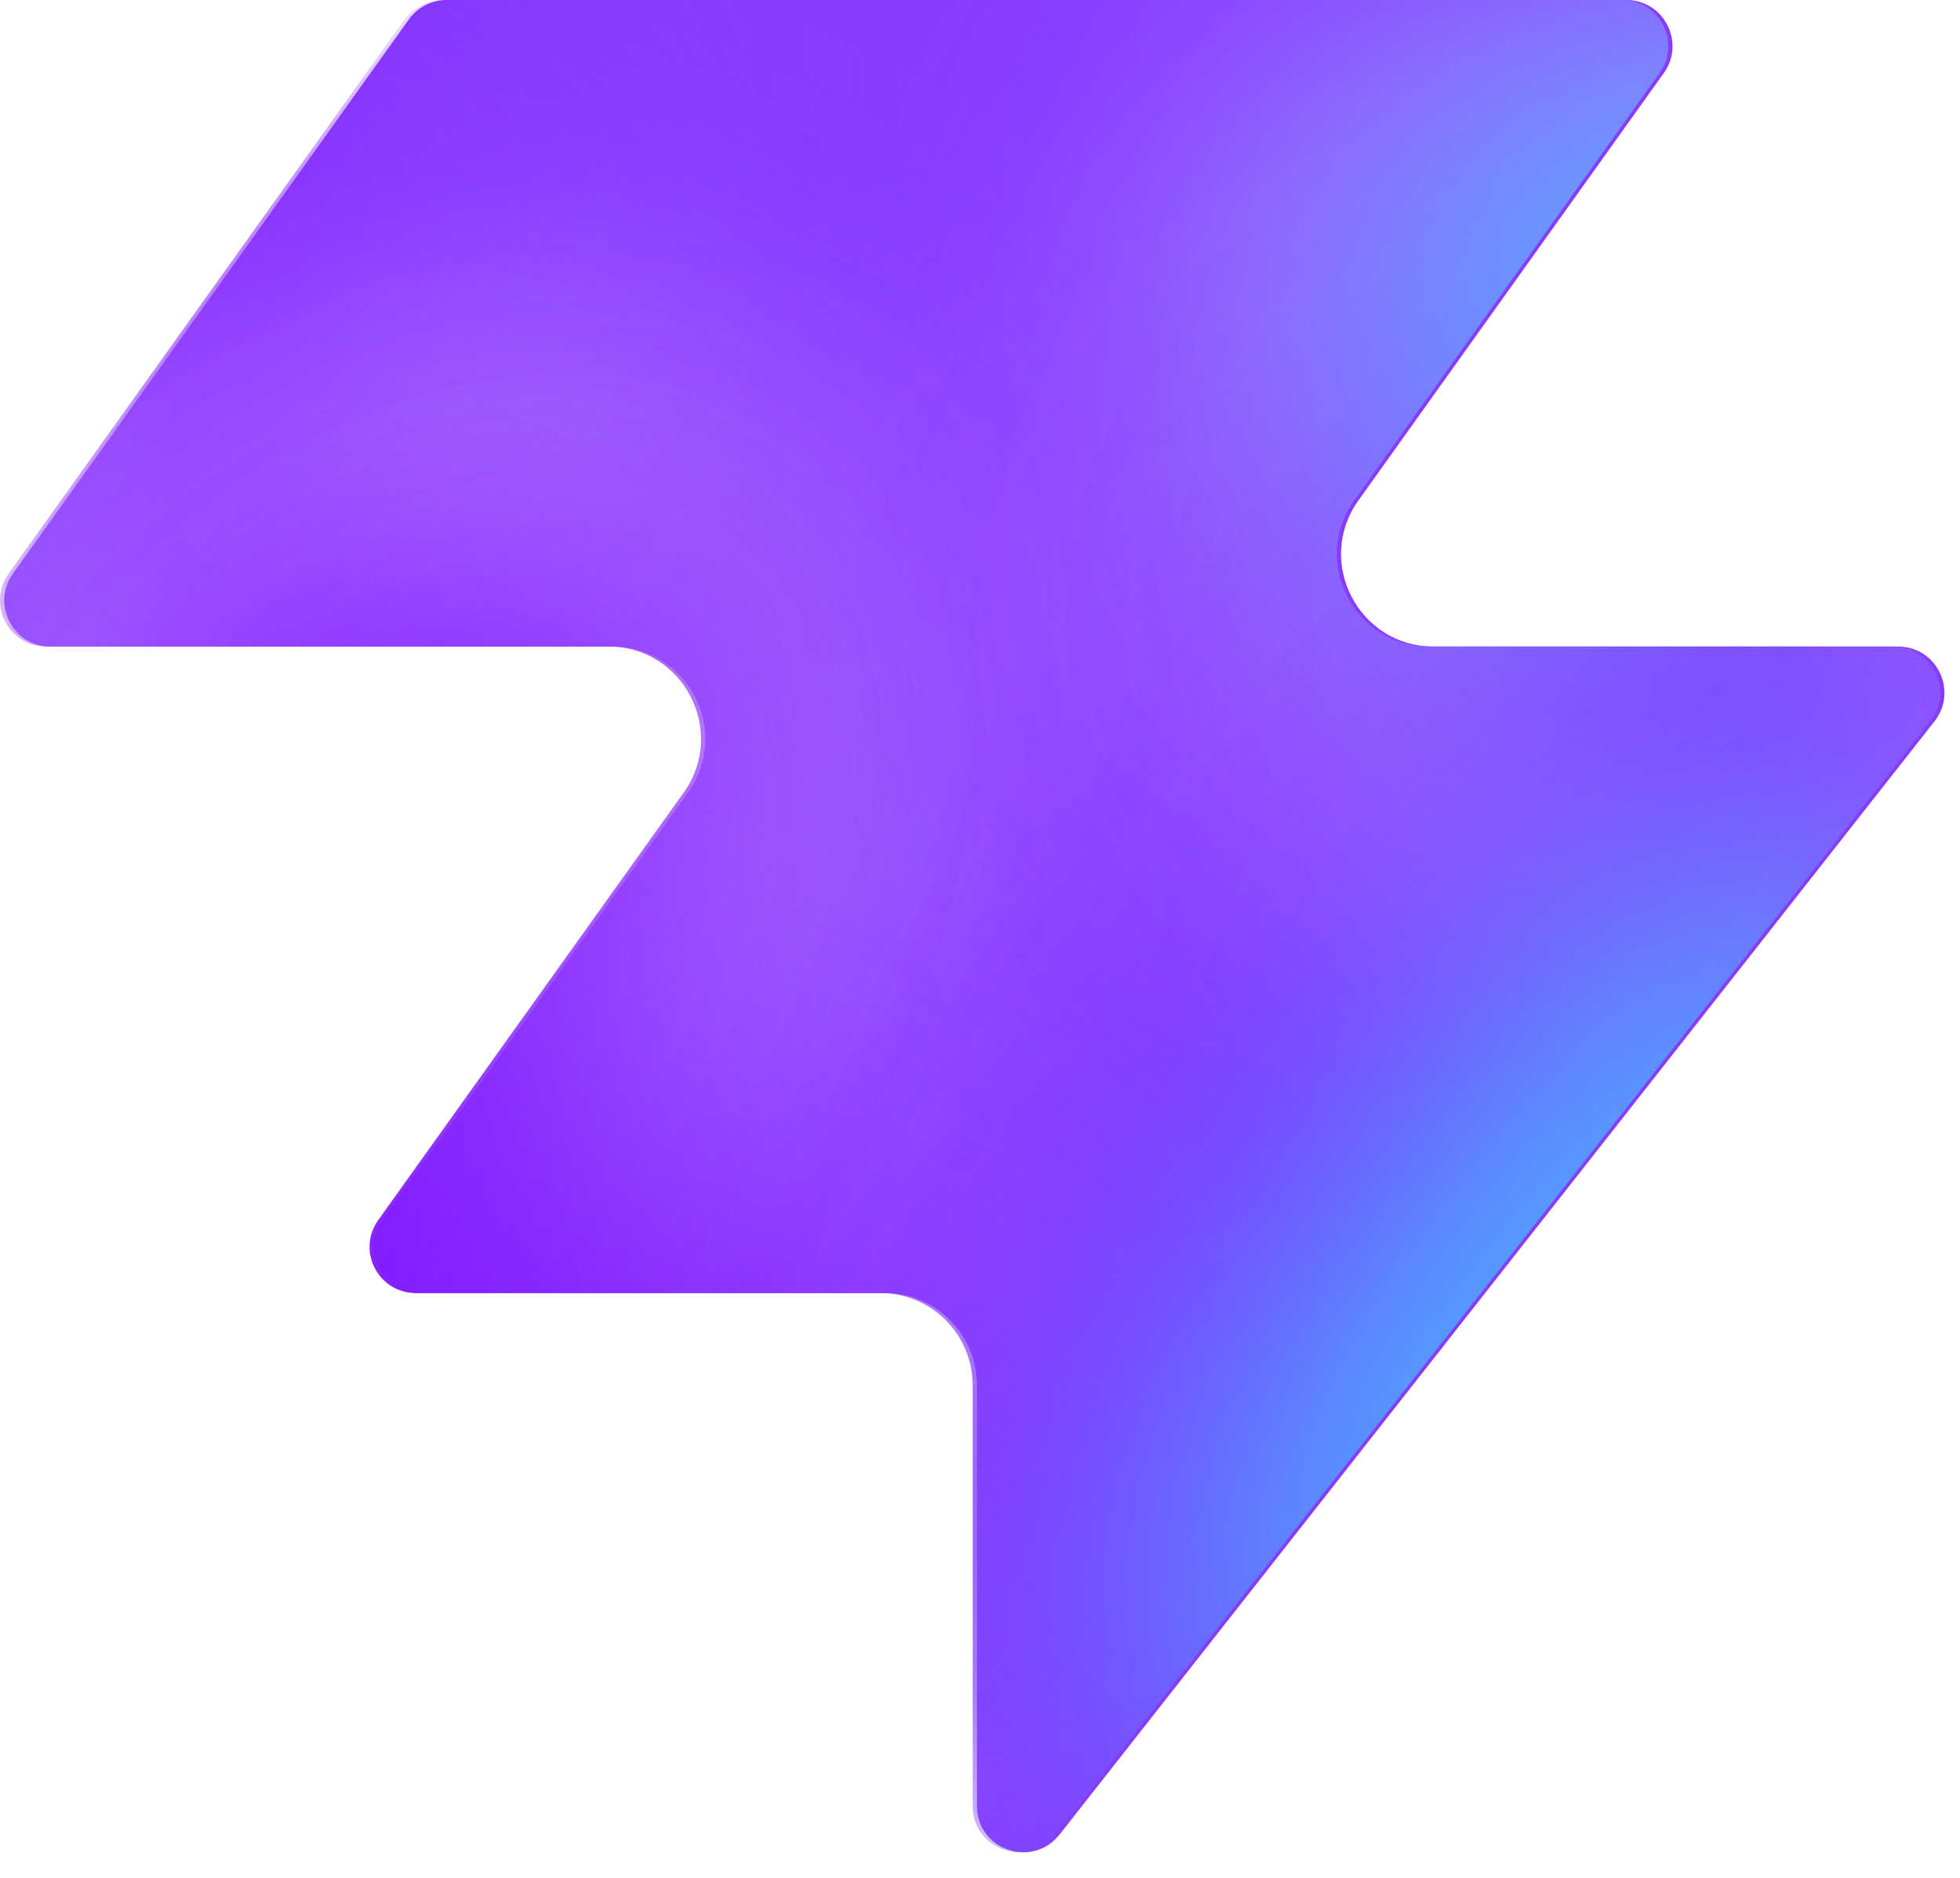
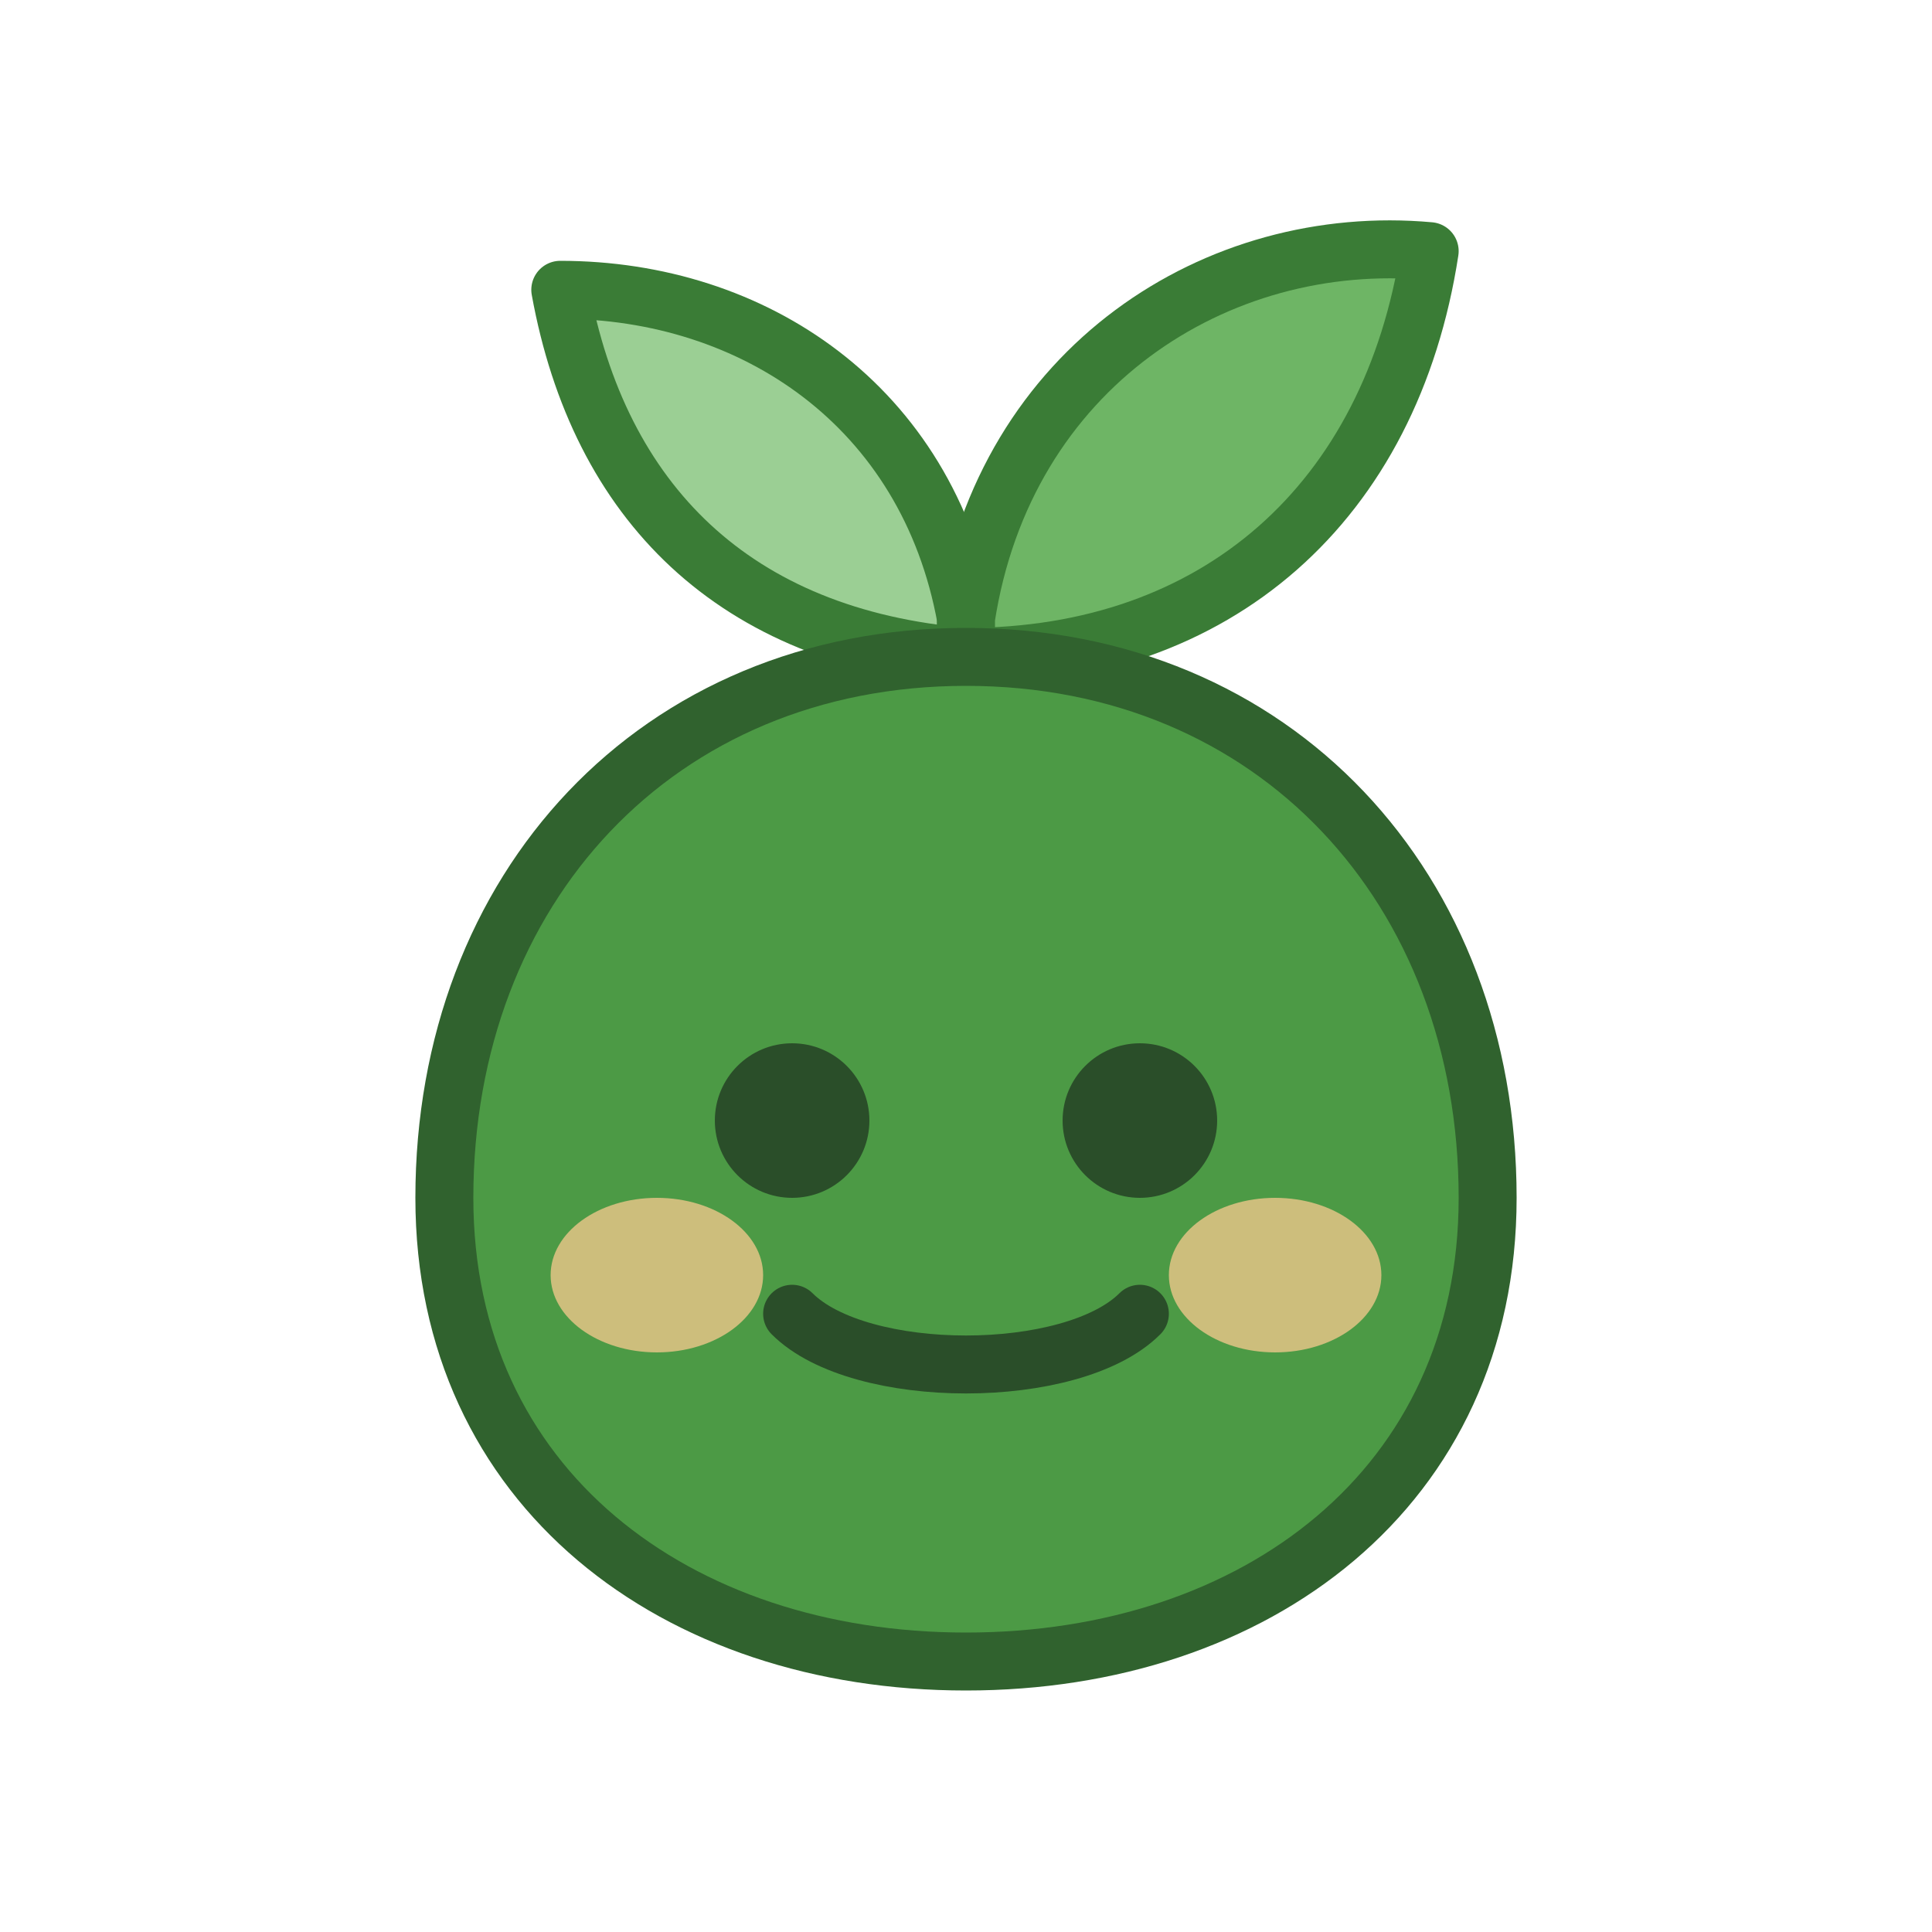
- <svg xmlns="http://www.w3.org/2000/svg" width="48" height="46" fill="none" viewBox="0 0 48 46">
-   <path fill="#863bff" d="M25.946 44.938c-.664.845-2.021.375-2.021-.698V33.937a2.26 2.26 0 0 0-2.262-2.262H10.287c-.92 0-1.456-1.04-.92-1.788l7.48-10.471c1.07-1.497 0-3.578-1.842-3.578H1.237c-.92 0-1.456-1.04-.92-1.788L10.013.474c.214-.297.556-.474.92-.474h28.894c.92 0 1.456 1.04.92 1.788l-7.48 10.471c-1.07 1.498 0 3.579 1.842 3.579h11.377c.943 0 1.473 1.088.89 1.83L25.947 44.94z" style="fill:#863bff;fill:color(display-p3 .525 .23 1);fill-opacity:1" />
-   <mask id="a" width="48" height="46" x="0" y="0" maskUnits="userSpaceOnUse" style="mask-type:alpha">
-     <path fill="#000" d="M25.842 44.938c-.664.844-2.021.375-2.021-.698V33.937a2.26 2.26 0 0 0-2.262-2.262H10.183c-.92 0-1.456-1.04-.92-1.788l7.48-10.471c1.07-1.498 0-3.579-1.842-3.579H1.133c-.92 0-1.456-1.04-.92-1.787L9.91.473c.214-.297.556-.474.92-.474h28.894c.92 0 1.456 1.04.92 1.788l-7.48 10.471c-1.07 1.498 0 3.578 1.842 3.578h11.377c.943 0 1.473 1.088.89 1.832L25.843 44.94z" style="fill:#000;fill-opacity:1" />
-   </mask>
-   <g mask="url(#a)">
-     <g filter="url(#b)">
-       <ellipse cx="5.508" cy="14.704" fill="#ede6ff" rx="5.508" ry="14.704" style="fill:#ede6ff;fill:color(display-p3 .927 .903 1);fill-opacity:1" transform="matrix(.00324 1 1 -.00324 -4.47 31.516)" />
-     </g>
-     <g filter="url(#c)">
-       <ellipse cx="10.399" cy="29.851" fill="#ede6ff" rx="10.399" ry="29.851" style="fill:#ede6ff;fill:color(display-p3 .927 .903 1);fill-opacity:1" transform="matrix(.00324 1 1 -.00324 -39.328 7.883)" />
-     </g>
-     <g filter="url(#d)">
-       <ellipse cx="5.508" cy="30.487" fill="#7e14ff" rx="5.508" ry="30.487" style="fill:#7e14ff;fill:color(display-p3 .492 .077 1);fill-opacity:1" transform="rotate(89.814 -25.913 -14.639)scale(1 -1)" />
-     </g>
-     <g filter="url(#e)">
-       <ellipse cx="5.508" cy="30.599" fill="#7e14ff" rx="5.508" ry="30.599" style="fill:#7e14ff;fill:color(display-p3 .492 .077 1);fill-opacity:1" transform="rotate(89.814 -32.644 -3.334)scale(1 -1)" />
-     </g>
-     <g filter="url(#f)">
-       <ellipse cx="5.508" cy="30.599" fill="#7e14ff" rx="5.508" ry="30.599" style="fill:#7e14ff;fill:color(display-p3 .492 .077 1);fill-opacity:1" transform="matrix(.00324 1 1 -.00324 -34.34 30.47)" />
-     </g>
-     <g filter="url(#g)">
-       <ellipse cx="14.072" cy="22.078" fill="#ede6ff" rx="14.072" ry="22.078" style="fill:#ede6ff;fill:color(display-p3 .927 .903 1);fill-opacity:1" transform="rotate(93.35 24.506 48.493)scale(-1 1)" />
-     </g>
-     <g filter="url(#h)">
-       <ellipse cx="3.47" cy="21.501" fill="#7e14ff" rx="3.47" ry="21.501" style="fill:#7e14ff;fill:color(display-p3 .492 .077 1);fill-opacity:1" transform="rotate(89.009 28.708 47.59)scale(-1 1)" />
-     </g>
-     <g filter="url(#i)">
-       <ellipse cx="3.47" cy="21.501" fill="#7e14ff" rx="3.47" ry="21.501" style="fill:#7e14ff;fill:color(display-p3 .492 .077 1);fill-opacity:1" transform="rotate(89.009 28.708 47.59)scale(-1 1)" />
-     </g>
-     <g filter="url(#j)">
-       <ellipse cx=".387" cy="8.972" fill="#7e14ff" rx="4.407" ry="29.108" style="fill:#7e14ff;fill:color(display-p3 .492 .077 1);fill-opacity:1" transform="rotate(39.51 .387 8.972)" />
-     </g>
-     <g filter="url(#k)">
-       <ellipse cx="47.523" cy="-6.092" fill="#7e14ff" rx="4.407" ry="29.108" style="fill:#7e14ff;fill:color(display-p3 .492 .077 1);fill-opacity:1" transform="rotate(37.892 47.523 -6.092)" />
-     </g>
-     <g filter="url(#l)">
-       <ellipse cx="41.412" cy="6.333" fill="#47bfff" rx="5.971" ry="9.665" style="fill:#47bfff;fill:color(display-p3 .28 .748 1);fill-opacity:1" transform="rotate(37.892 41.412 6.333)" />
-     </g>
-     <g filter="url(#m)">
-       <ellipse cx="-1.879" cy="38.332" fill="#7e14ff" rx="4.407" ry="29.108" style="fill:#7e14ff;fill:color(display-p3 .492 .077 1);fill-opacity:1" transform="rotate(37.892 -1.88 38.332)" />
-     </g>
-     <g filter="url(#n)">
-       <ellipse cx="-1.879" cy="38.332" fill="#7e14ff" rx="4.407" ry="29.108" style="fill:#7e14ff;fill:color(display-p3 .492 .077 1);fill-opacity:1" transform="rotate(37.892 -1.88 38.332)" />
-     </g>
-     <g filter="url(#o)">
-       <ellipse cx="35.651" cy="29.907" fill="#7e14ff" rx="4.407" ry="29.108" style="fill:#7e14ff;fill:color(display-p3 .492 .077 1);fill-opacity:1" transform="rotate(37.892 35.651 29.907)" />
-     </g>
-     <g filter="url(#p)">
-       <ellipse cx="38.418" cy="32.4" fill="#47bfff" rx="5.971" ry="15.297" style="fill:#47bfff;fill:color(display-p3 .28 .748 1);fill-opacity:1" transform="rotate(37.892 38.418 32.4)" />
-     </g>
-   </g>
-   <defs>
-     <filter id="b" width="60.045" height="41.654" x="-19.77" y="16.149" color-interpolation-filters="sRGB" filterUnits="userSpaceOnUse">
-       <feFlood flood-opacity="0" result="BackgroundImageFix" />
-       <feBlend in="SourceGraphic" in2="BackgroundImageFix" result="shape" />
-       <feGaussianBlur result="effect1_foregroundBlur_2002_17158" stdDeviation="7.659" />
-     </filter>
-     <filter id="c" width="90.34" height="51.437" x="-54.613" y="-7.533" color-interpolation-filters="sRGB" filterUnits="userSpaceOnUse">
-       <feFlood flood-opacity="0" result="BackgroundImageFix" />
-       <feBlend in="SourceGraphic" in2="BackgroundImageFix" result="shape" />
-       <feGaussianBlur result="effect1_foregroundBlur_2002_17158" stdDeviation="7.659" />
-     </filter>
-     <filter id="d" width="79.355" height="29.4" x="-49.64" y="2.03" color-interpolation-filters="sRGB" filterUnits="userSpaceOnUse">
-       <feFlood flood-opacity="0" result="BackgroundImageFix" />
-       <feBlend in="SourceGraphic" in2="BackgroundImageFix" result="shape" />
-       <feGaussianBlur result="effect1_foregroundBlur_2002_17158" stdDeviation="4.596" />
-     </filter>
-     <filter id="e" width="79.579" height="29.4" x="-45.045" y="20.029" color-interpolation-filters="sRGB" filterUnits="userSpaceOnUse">
-       <feFlood flood-opacity="0" result="BackgroundImageFix" />
-       <feBlend in="SourceGraphic" in2="BackgroundImageFix" result="shape" />
-       <feGaussianBlur result="effect1_foregroundBlur_2002_17158" stdDeviation="4.596" />
-     </filter>
-     <filter id="f" width="79.579" height="29.4" x="-43.513" y="21.178" color-interpolation-filters="sRGB" filterUnits="userSpaceOnUse">
-       <feFlood flood-opacity="0" result="BackgroundImageFix" />
-       <feBlend in="SourceGraphic" in2="BackgroundImageFix" result="shape" />
-       <feGaussianBlur result="effect1_foregroundBlur_2002_17158" stdDeviation="4.596" />
-     </filter>
-     <filter id="g" width="74.749" height="58.852" x="15.756" y="-17.901" color-interpolation-filters="sRGB" filterUnits="userSpaceOnUse">
-       <feFlood flood-opacity="0" result="BackgroundImageFix" />
-       <feBlend in="SourceGraphic" in2="BackgroundImageFix" result="shape" />
-       <feGaussianBlur result="effect1_foregroundBlur_2002_17158" stdDeviation="7.659" />
-     </filter>
-     <filter id="h" width="61.377" height="25.362" x="23.548" y="2.284" color-interpolation-filters="sRGB" filterUnits="userSpaceOnUse">
-       <feFlood flood-opacity="0" result="BackgroundImageFix" />
-       <feBlend in="SourceGraphic" in2="BackgroundImageFix" result="shape" />
-       <feGaussianBlur result="effect1_foregroundBlur_2002_17158" stdDeviation="4.596" />
-     </filter>
-     <filter id="i" width="61.377" height="25.362" x="23.548" y="2.284" color-interpolation-filters="sRGB" filterUnits="userSpaceOnUse">
-       <feFlood flood-opacity="0" result="BackgroundImageFix" />
-       <feBlend in="SourceGraphic" in2="BackgroundImageFix" result="shape" />
-       <feGaussianBlur result="effect1_foregroundBlur_2002_17158" stdDeviation="4.596" />
-     </filter>
-     <filter id="j" width="56.045" height="63.649" x="-27.636" y="-22.853" color-interpolation-filters="sRGB" filterUnits="userSpaceOnUse">
-       <feFlood flood-opacity="0" result="BackgroundImageFix" />
-       <feBlend in="SourceGraphic" in2="BackgroundImageFix" result="shape" />
-       <feGaussianBlur result="effect1_foregroundBlur_2002_17158" stdDeviation="4.596" />
-     </filter>
-     <filter id="k" width="54.814" height="64.646" x="20.116" y="-38.415" color-interpolation-filters="sRGB" filterUnits="userSpaceOnUse">
-       <feFlood flood-opacity="0" result="BackgroundImageFix" />
-       <feBlend in="SourceGraphic" in2="BackgroundImageFix" result="shape" />
-       <feGaussianBlur result="effect1_foregroundBlur_2002_17158" stdDeviation="4.596" />
-     </filter>
-     <filter id="l" width="33.541" height="35.313" x="24.641" y="-11.323" color-interpolation-filters="sRGB" filterUnits="userSpaceOnUse">
-       <feFlood flood-opacity="0" result="BackgroundImageFix" />
-       <feBlend in="SourceGraphic" in2="BackgroundImageFix" result="shape" />
-       <feGaussianBlur result="effect1_foregroundBlur_2002_17158" stdDeviation="4.596" />
-     </filter>
-     <filter id="m" width="54.814" height="64.646" x="-29.286" y="6.009" color-interpolation-filters="sRGB" filterUnits="userSpaceOnUse">
-       <feFlood flood-opacity="0" result="BackgroundImageFix" />
-       <feBlend in="SourceGraphic" in2="BackgroundImageFix" result="shape" />
-       <feGaussianBlur result="effect1_foregroundBlur_2002_17158" stdDeviation="4.596" />
-     </filter>
-     <filter id="n" width="54.814" height="64.646" x="-29.286" y="6.009" color-interpolation-filters="sRGB" filterUnits="userSpaceOnUse">
-       <feFlood flood-opacity="0" result="BackgroundImageFix" />
-       <feBlend in="SourceGraphic" in2="BackgroundImageFix" result="shape" />
-       <feGaussianBlur result="effect1_foregroundBlur_2002_17158" stdDeviation="4.596" />
-     </filter>
-     <filter id="o" width="54.814" height="64.646" x="8.244" y="-2.416" color-interpolation-filters="sRGB" filterUnits="userSpaceOnUse">
-       <feFlood flood-opacity="0" result="BackgroundImageFix" />
-       <feBlend in="SourceGraphic" in2="BackgroundImageFix" result="shape" />
-       <feGaussianBlur result="effect1_foregroundBlur_2002_17158" stdDeviation="4.596" />
-     </filter>
-     <filter id="p" width="39.409" height="43.623" x="18.713" y="10.588" color-interpolation-filters="sRGB" filterUnits="userSpaceOnUse">
-       <feFlood flood-opacity="0" result="BackgroundImageFix" />
-       <feBlend in="SourceGraphic" in2="BackgroundImageFix" result="shape" />
-       <feGaussianBlur result="effect1_foregroundBlur_2002_17158" stdDeviation="4.596" />
-     </filter>
-   </defs>
+ <svg xmlns="http://www.w3.org/2000/svg" viewBox="0 0 100 100">
+   <path d="M50 32c-2-11-11-17-21-17 2 11 9 18 21 19Z" fill="#9bcf94" stroke="#3a7c36" stroke-width="3" stroke-linejoin="round" />
+   <path d="M50 32c2-13 13-20 24-19-2 13-11 21-24 21Z" fill="#6eb565" stroke="#3a7c36" stroke-width="3" stroke-linejoin="round" />
+   <path d="M50 34c16 0 27 12 27 28 0 15-12 24-27 24S23 77 23 62c0-16 11-28 27-28Z" fill="#4c9a45" stroke="#30622e" stroke-width="3" stroke-linejoin="round" />
+   <ellipse cx="34" cy="66" rx="5.5" ry="4" fill="#f8c98f" opacity="0.75" />
+   <ellipse cx="66" cy="66" rx="5.5" ry="4" fill="#f8c98f" opacity="0.75" />
+   <circle cx="41" cy="58" r="4" fill="#2a4e29" />
+   <circle cx="59" cy="58" r="4" fill="#2a4e29" />
+   <path d="M41 68c3.5 3.5 14.5 3.5 18 0" fill="none" stroke="#2a4e29" stroke-width="3" stroke-linecap="round" />
</svg>
